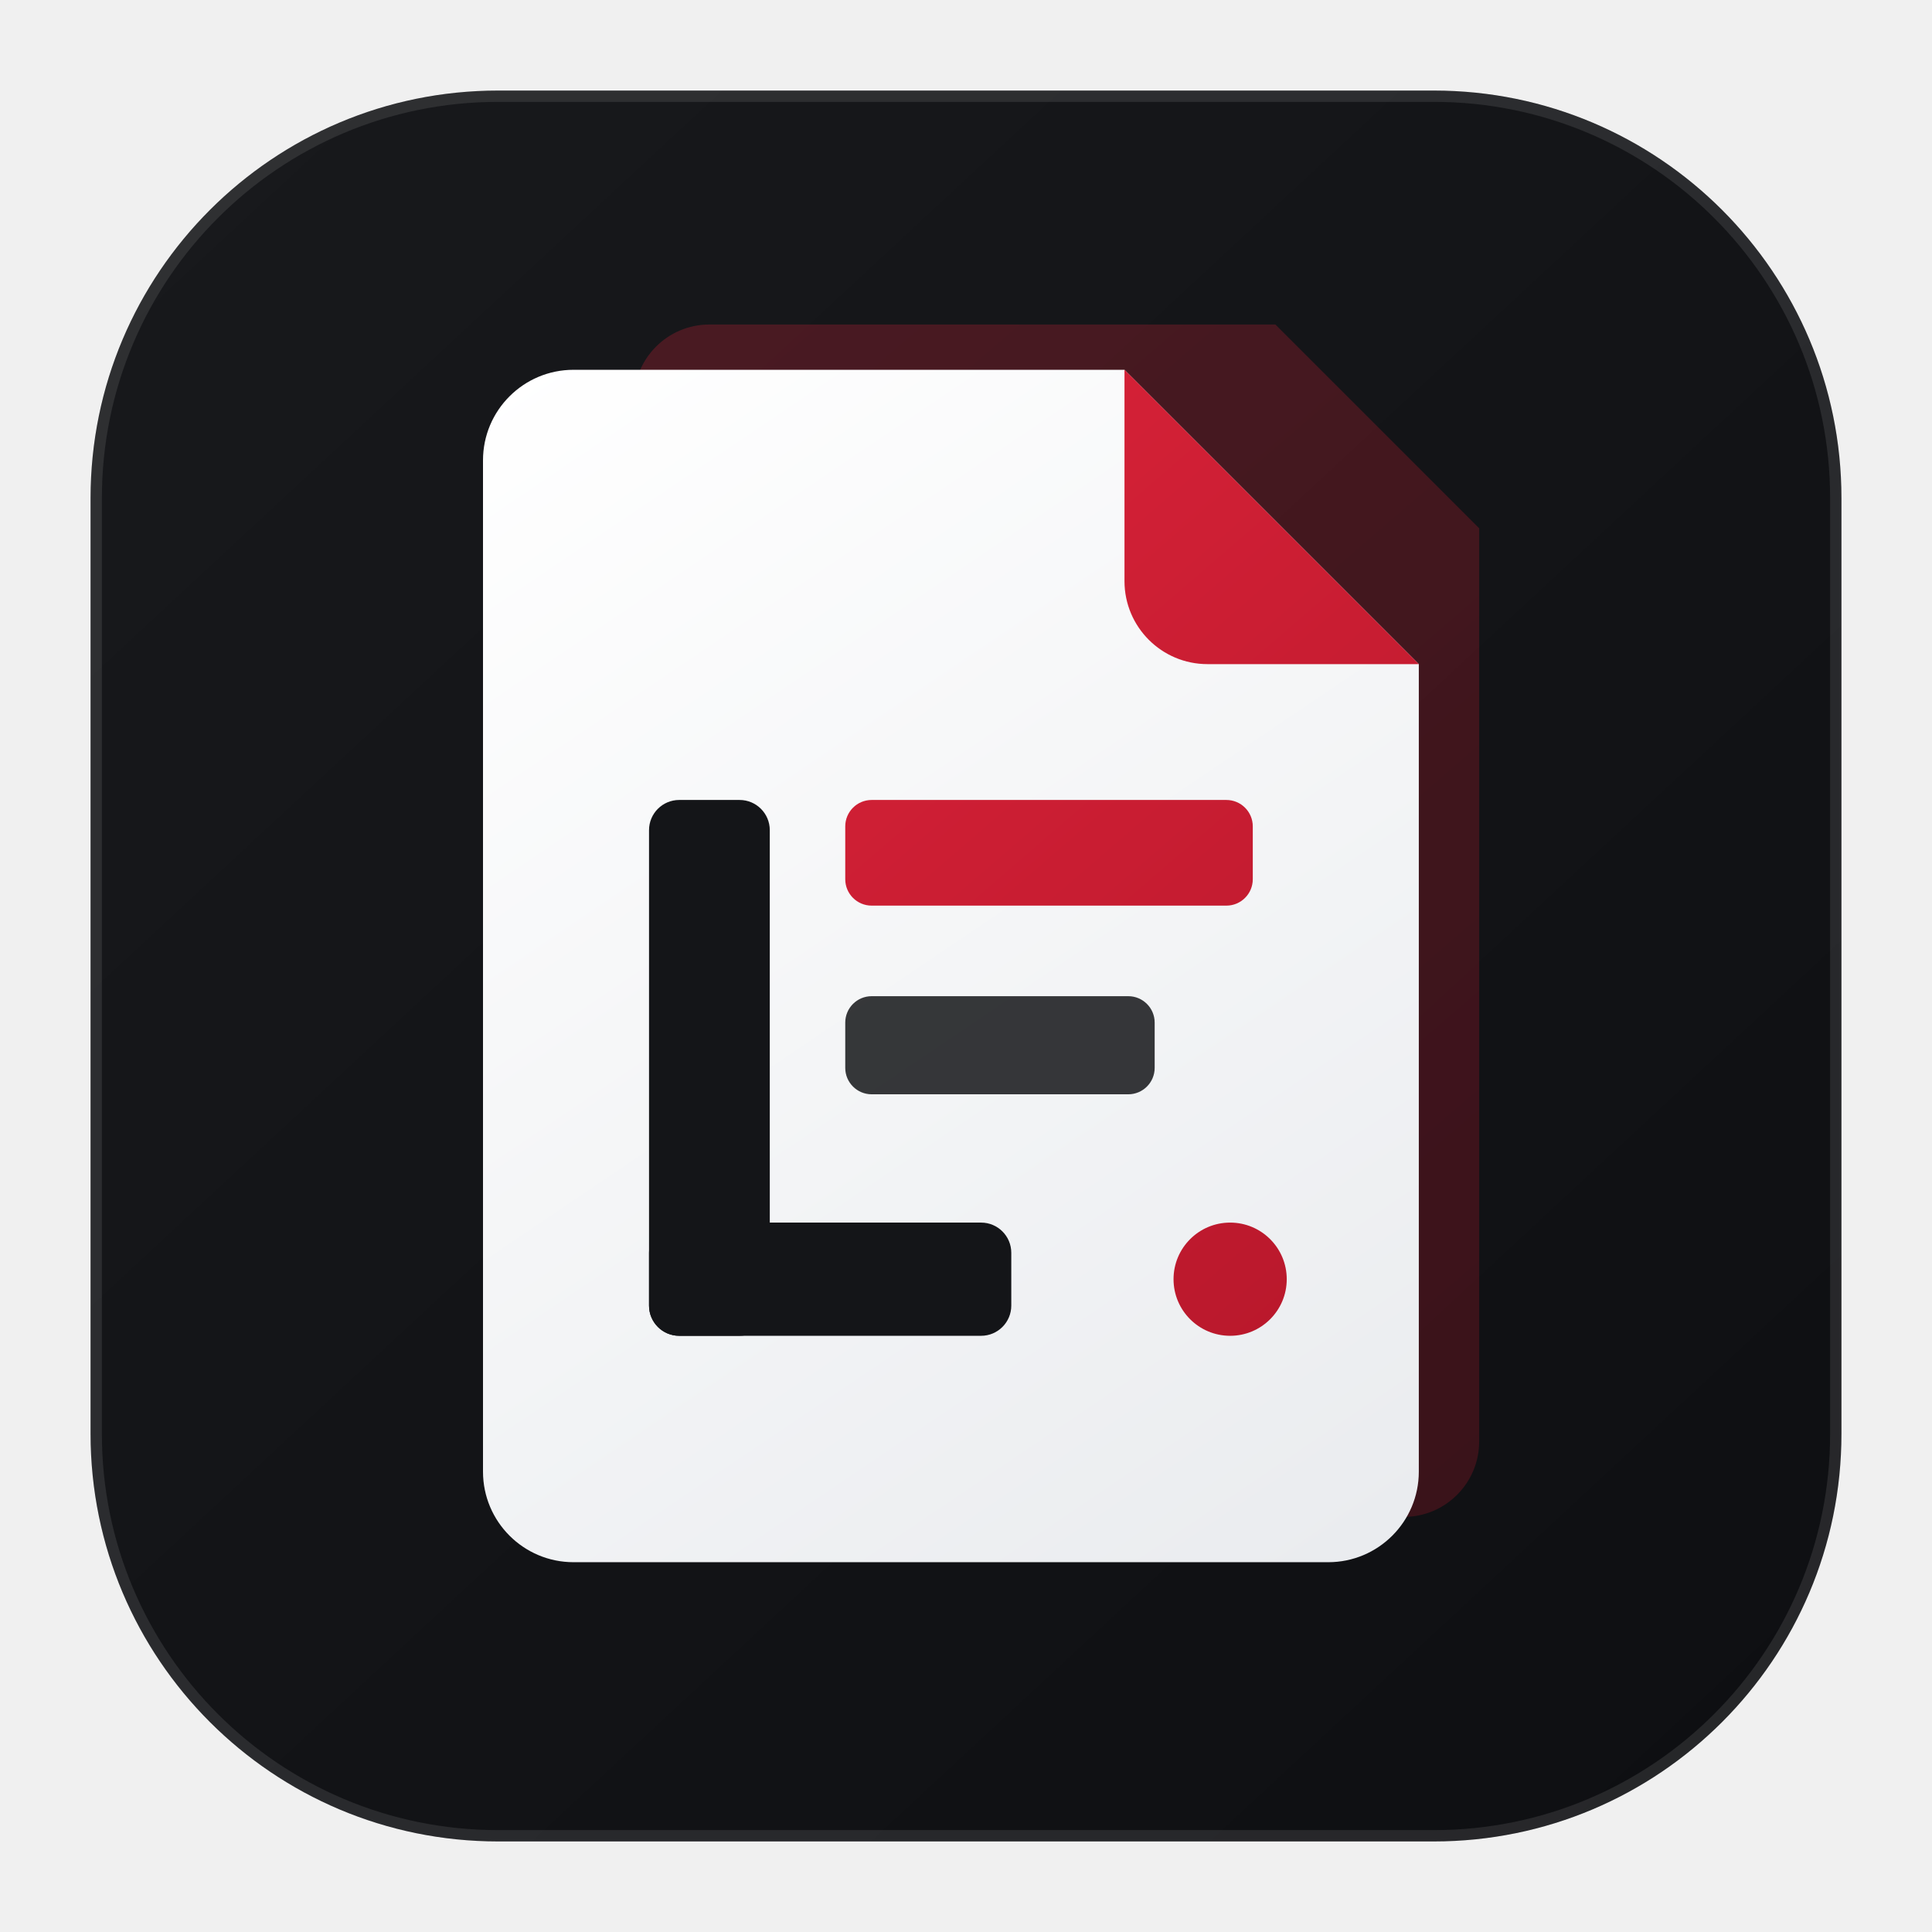
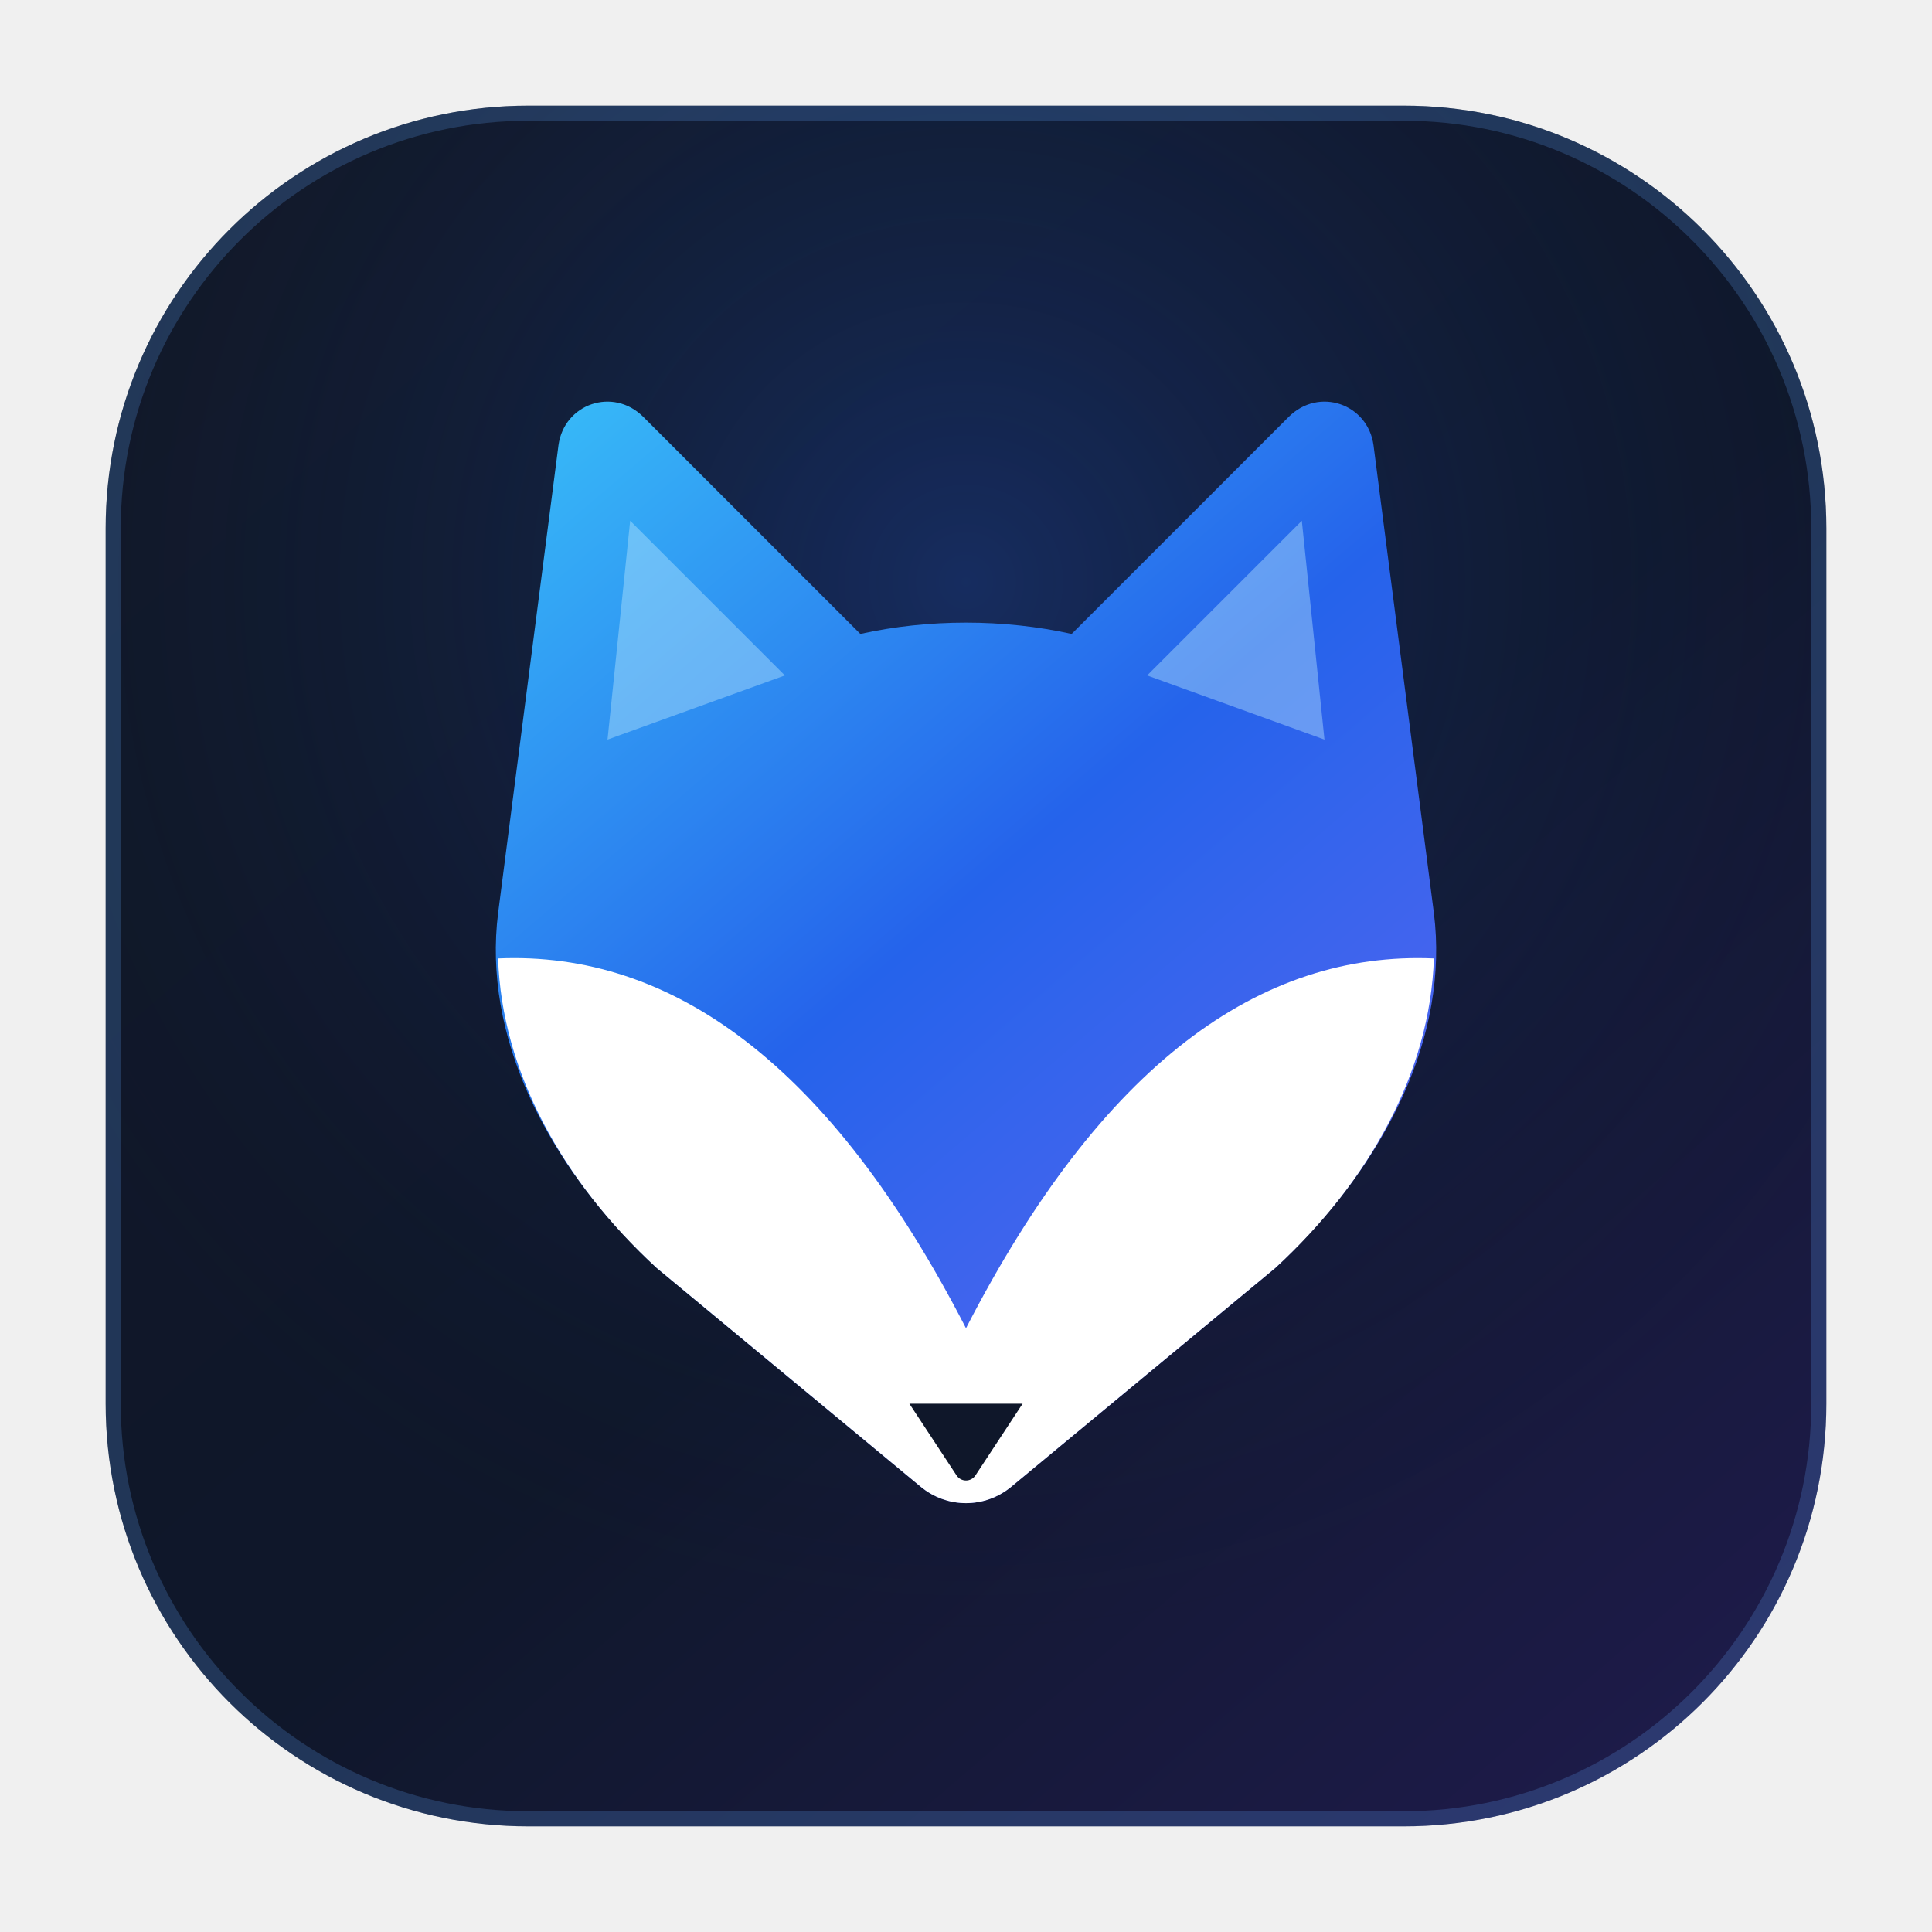
<svg xmlns="http://www.w3.org/2000/svg" viewBox="0 0 512 512" fill="none">
  <defs>
-     <linearGradient id="lefBg" x1="48" y1="32" x2="464" y2="480" gradientUnits="userSpaceOnUse">
-       <stop offset="0%" stop-color="#18191C" />
-       <stop offset="100%" stop-color="#0E0F12" />
+     <linearGradient id="tileBg" x1="64" y1="32" x2="448" y2="480" gradientUnits="userSpaceOnUse">
+       <stop offset="0%" stop-color="#111827" />
+       <stop offset="55%" stop-color="#0F172A" />
+       <stop offset="100%" stop-color="#1E1B4B" />
    </linearGradient>
-     <linearGradient id="lefRuby" x1="120" y1="96" x2="396" y2="416" gradientUnits="userSpaceOnUse">
-       <stop offset="0%" stop-color="#E1253C" />
-       <stop offset="100%" stop-color="#B01528" />
-     </linearGradient>
-     <linearGradient id="lefPaper" x1="136" y1="96" x2="352" y2="416" gradientUnits="userSpaceOnUse">
-       <stop offset="0%" stop-color="#FFFFFF" />
-       <stop offset="100%" stop-color="#EAECEF" />
+     <radialGradient id="tileGlow" cx="50%" cy="28%" r="62%">
+       <stop offset="0%" stop-color="#2563EB" stop-opacity="0.28" />
+       <stop offset="100%" stop-color="#0F172A" stop-opacity="0" />
+     </radialGradient>
+     <linearGradient id="foxCrown" x1="136" y1="108" x2="376" y2="388" gradientUnits="userSpaceOnUse">
+       <stop offset="0%" stop-color="#38BDF8" />
+       <stop offset="48%" stop-color="#2563EB" />
+       <stop offset="100%" stop-color="#6366F1" />
    </linearGradient>
  </defs>
-   <rect x="24" y="24" width="464" height="464" rx="108" fill="url(#lefBg)" />
-   <rect x="25.5" y="25.5" width="461" height="461" rx="106.5" stroke="#FFFFFF" stroke-opacity="0.1" stroke-width="3" />
-   <path d="M168 106C168 94.954 176.954 86 188 86H338L392 140V382C392 393.046 383.046 402 372 402H188C176.954 402 168 393.046 168 382V106Z" fill="url(#lefRuby)" opacity="0.26" />
-   <path d="M128 122C128 108.745 138.745 98 152 98H298L376 176V390C376 403.255 365.255 414 352 414H152C138.745 414 128 403.255 128 390V122Z" fill="url(#lefPaper)" />
-   <path d="M298 98L376 176H320C307.85 176 298 166.15 298 154V98Z" fill="url(#lefRuby)" />
-   <rect x="172" y="212" width="32" height="142" rx="8" fill="#141518" />
-   <rect x="172" y="324" width="96" height="30" rx="8" fill="#141518" />
-   <rect x="224" y="212" width="108" height="28" rx="7" fill="url(#lefRuby)" />
-   <rect x="224" y="264" width="82" height="26" rx="7" fill="#141518" opacity="0.85" />
-   <circle cx="326" cy="339" r="15" fill="url(#lefRuby)" />
+   <rect x="28" y="28" width="456" height="456" rx="112" fill="url(#tileBg)" />
+   <rect x="28" y="28" width="456" height="456" rx="112" fill="url(#tileGlow)" />
+   <rect x="30" y="30" width="452" height="452" rx="110" stroke="#60A5FA" stroke-opacity="0.22" stroke-width="4" />
+   <path d="M148 118C149.5 107 162.5 102.5 170.5 110.5L228 168C246 164 266 164 284 168L341.5 110.5C349.5 102.5 362.5 107 364 118L380 242C384 274 368 308 338 336L268 394C261 399.8 251 399.8 244 394L174 336C144 308 128 274 132 242L148 118Z" fill="url(#foxCrown)" />
+   <path d="M167 138L208 179L161 196L167 138Z" fill="#BAE6FD" opacity="0.42" />
+   <path d="M345 138L304 179L351 196L345 138Z" fill="#BAE6FD" opacity="0.42" />
+   <path d="M132 254C178 252 220 282 256 352C292 282 334 252 380 254C379 284 363 313 338 336L268 394C261 399.8 251 399.8 244 394L174 336C149 313 133 284 132 254Z" fill="#FFFFFF" />
+   <path d="M241 372H271L258.5 391C257.3 392.8 254.7 392.8 253.5 391L241 372Z" fill="#0F172A" />
</svg>
